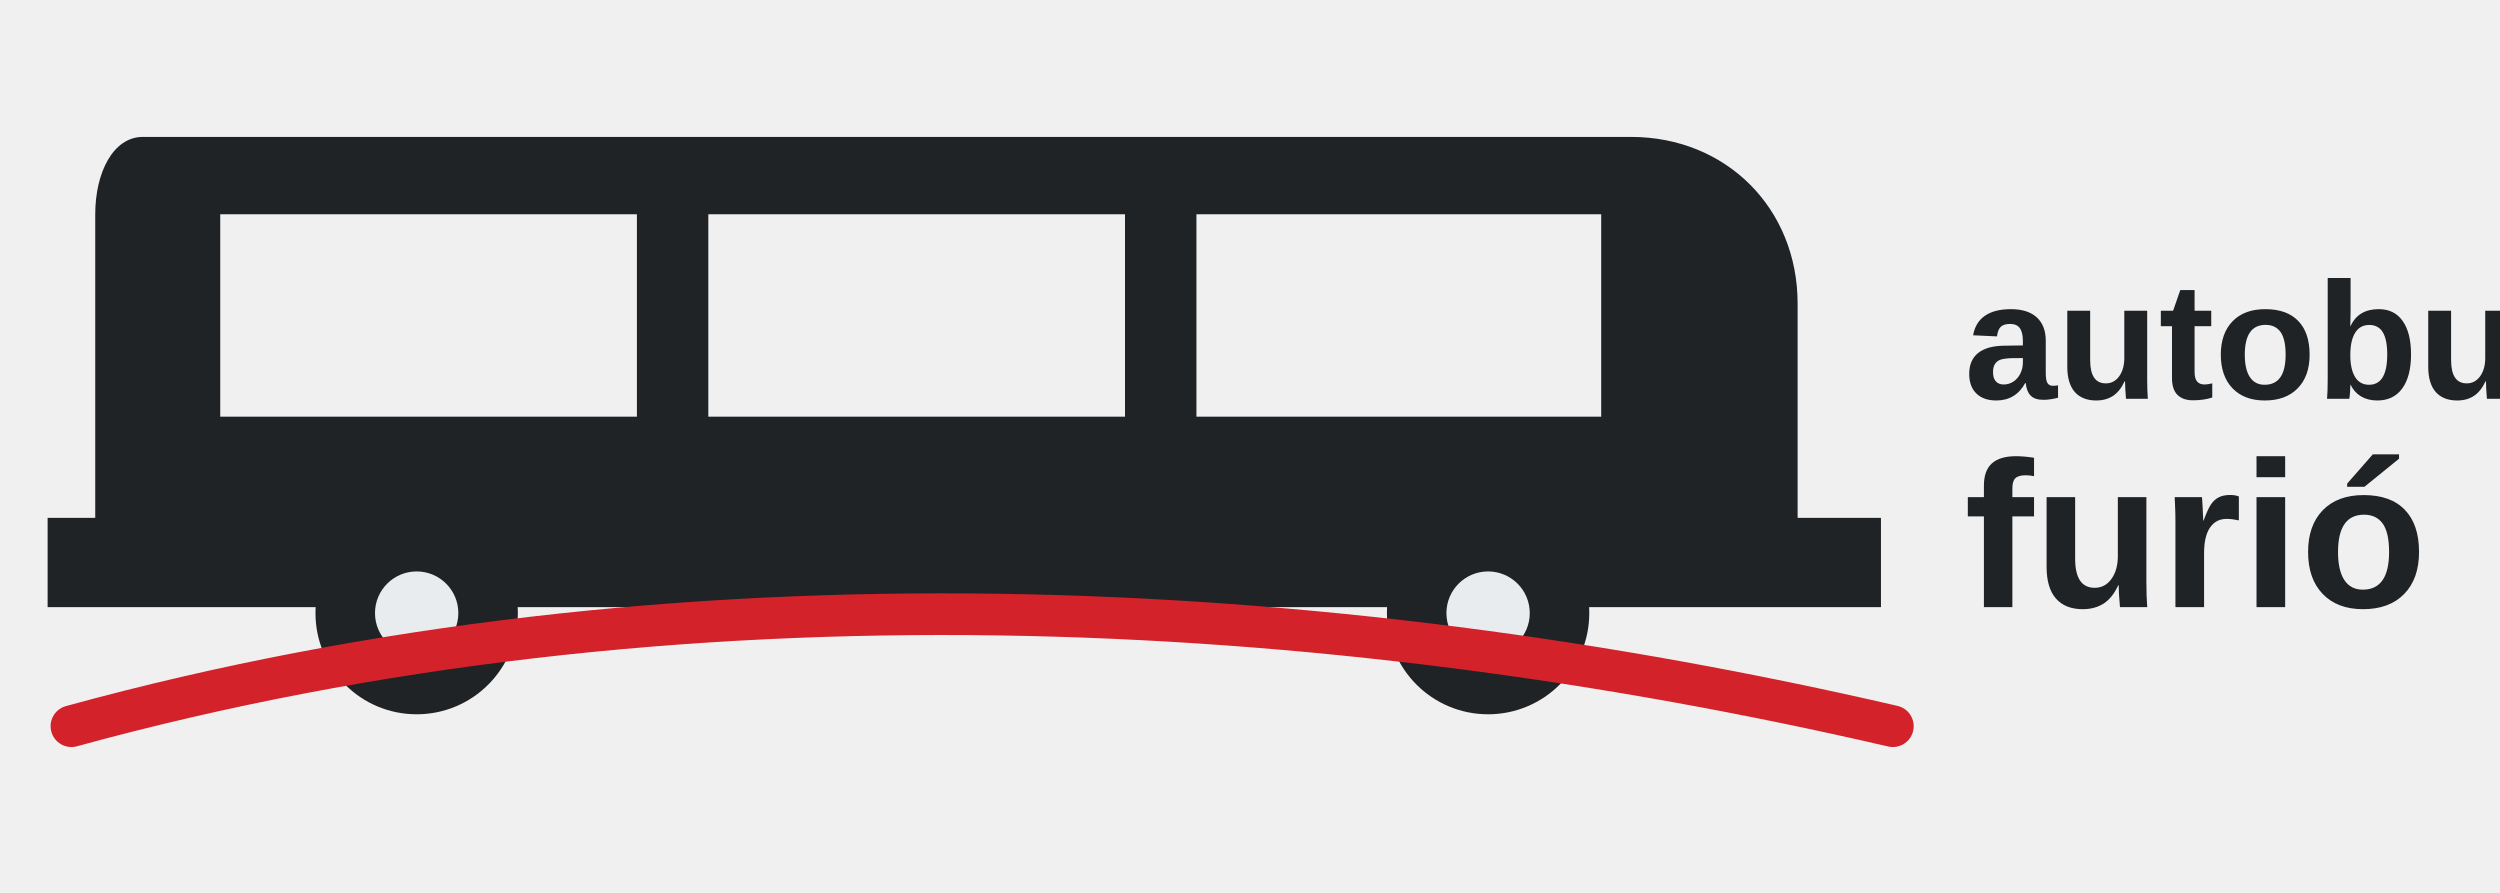
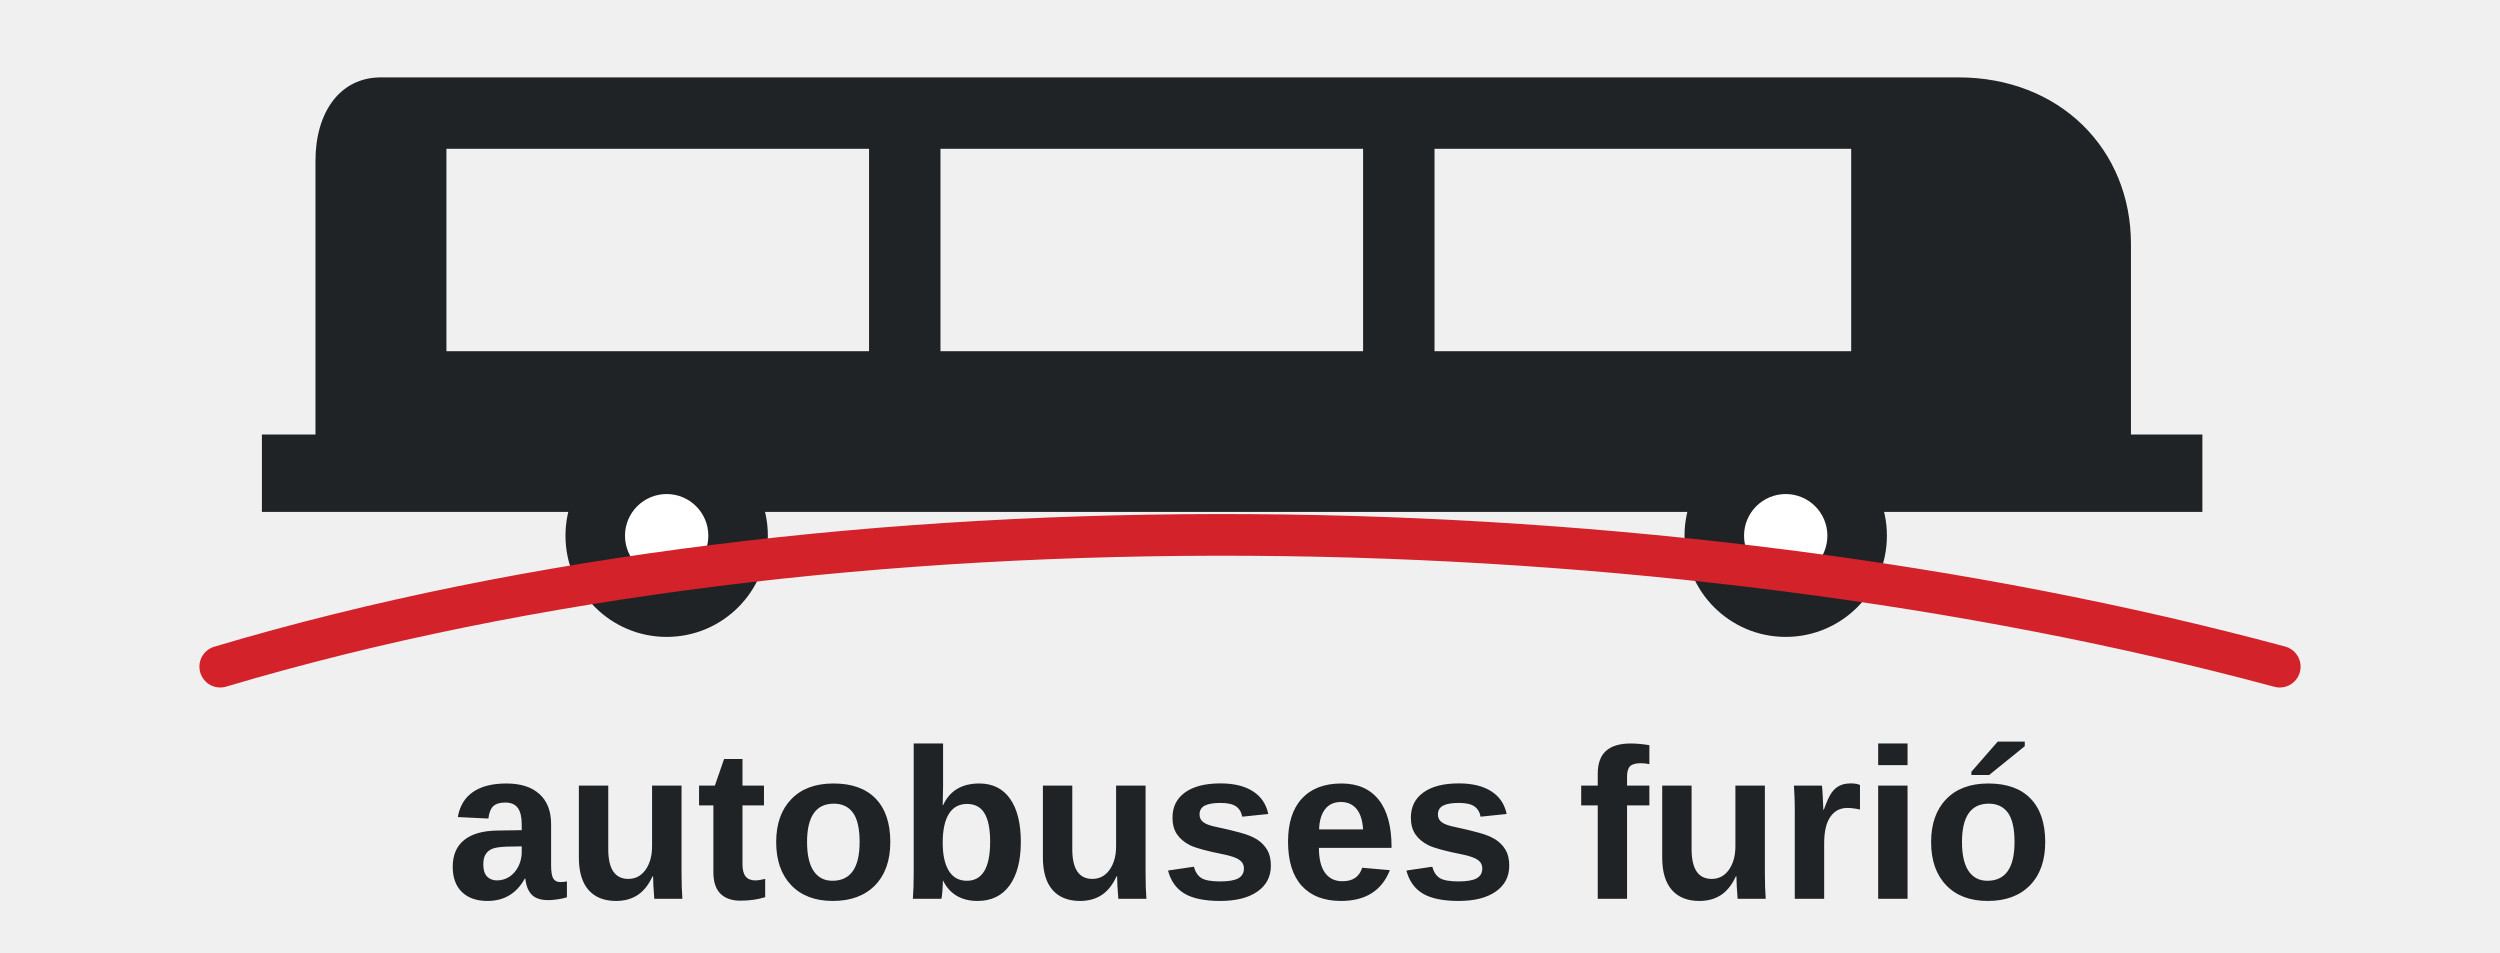
- <svg xmlns="http://www.w3.org/2000/svg" viewBox="0 0 420 150" role="img" aria-labelledby="t">
+ <svg xmlns="http://www.w3.org/2000/svg" viewBox="0 0 420 160" role="img" aria-labelledby="t">
  <g fill="#202326">
-     <path d="M24 23h250c16 0 28 12 28 28v46H16V36c0-7 3-13 8-13zm13 13v34h70V36zm82 0v34h70V36zm82 0v34h68V36z" />
-     <path d="M8 87h308v15H8z" />
-     <circle cx="70" cy="103" r="17" />
-     <circle cx="250" cy="103" r="17" />
-     <circle cx="70" cy="103" r="7" fill="#e9ecee" />
-     <circle cx="250" cy="103" r="7" fill="#e9ecee" />
+     <path d="M64 13h265c17 0 29 12 29 28v43H53V27c0-8 4-14 11-14zm11 12v34h71V25zm83 0v34h71V25zm83 0v34h70V25z" />
+     <path d="M44 73h326v13H44z" />
+     <circle cx="112" cy="90" r="17" />
+     <circle cx="300" cy="90" r="17" />
+     <circle cx="112" cy="90" r="7" fill="#fff" />
+     <circle cx="300" cy="90" r="7" fill="#fff" />
  </g>
-   <path d="M12 122c102-28 211-22 306 0" fill="none" stroke="#d3222a" stroke-width="7" stroke-linecap="round" />
-   <text x="330" y="67" font-family="Arial,sans-serif" font-size="28" font-weight="800" fill="#202326">autobuses</text>
-   <text x="330" y="102" font-family="Arial,sans-serif" font-size="35" font-weight="800" fill="#202326">furió</text>
+   <path d="M37 112c104-31 242-28 346 0" fill="none" stroke="#d3222a" stroke-width="7" stroke-linecap="round" />
+   <text x="210" y="151" text-anchor="middle" font-family="Arial,sans-serif" font-size="36" font-weight="800" fill="#202326">autobuses furió</text>
</svg>
